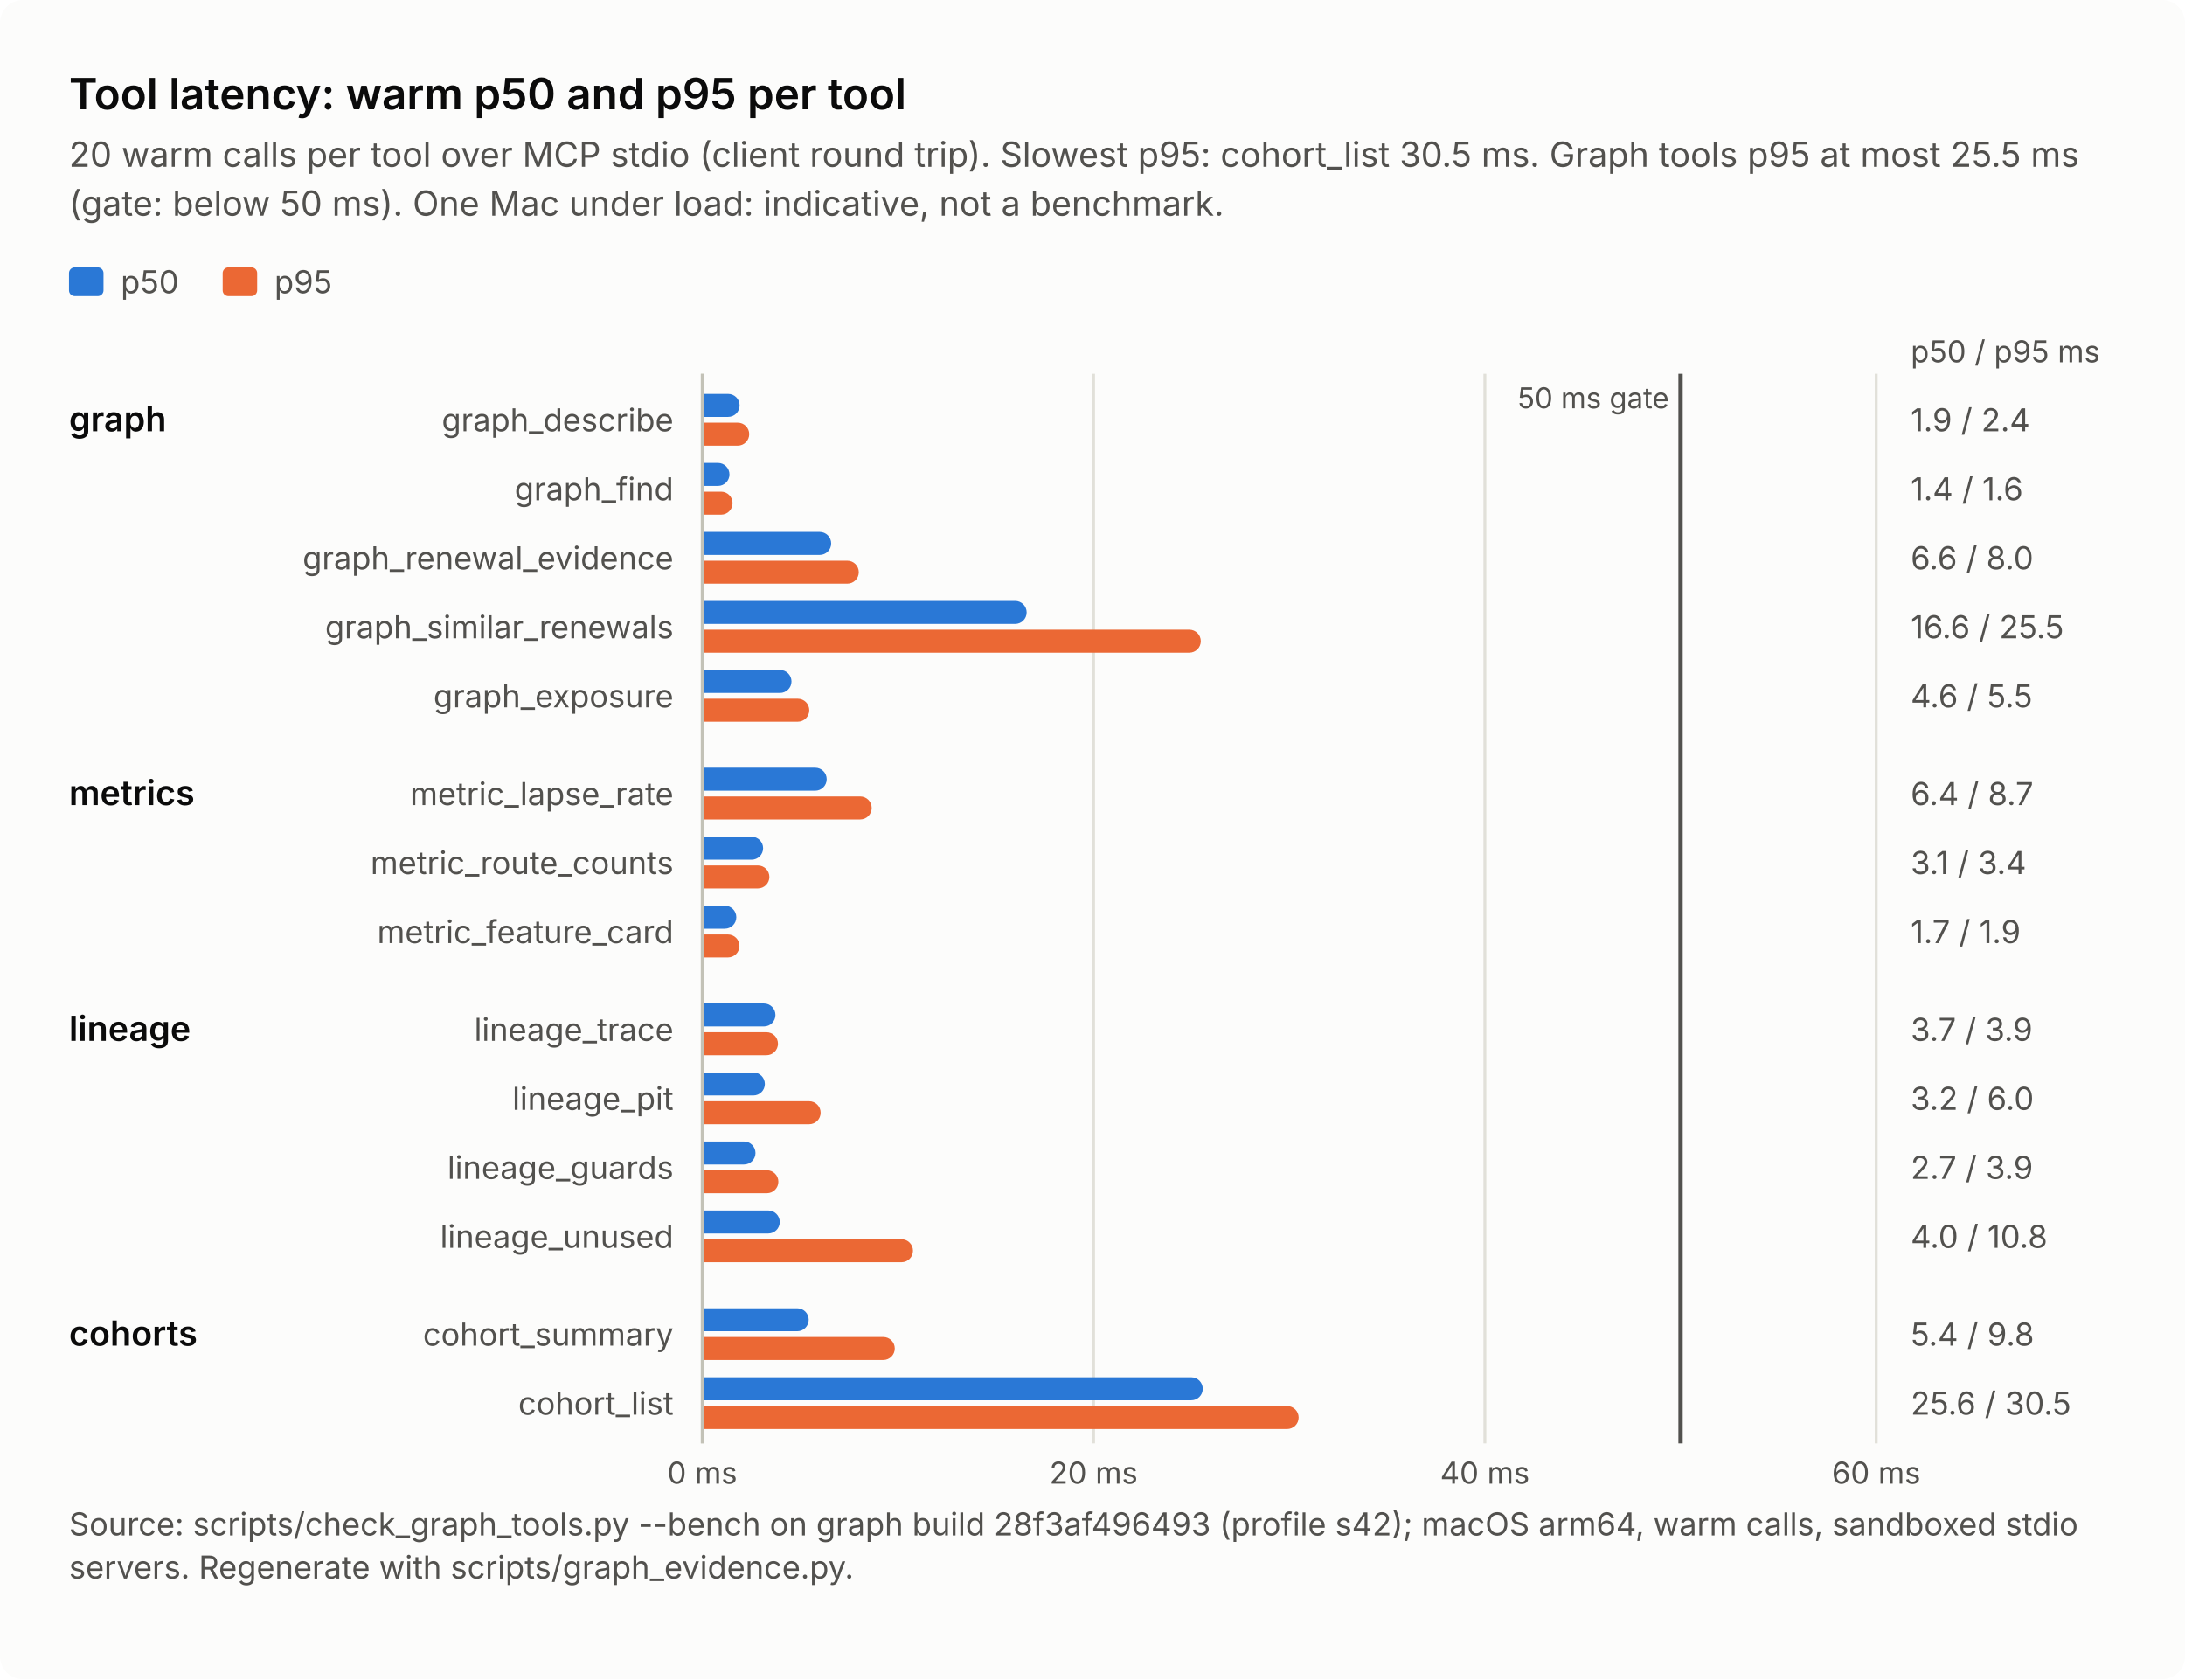
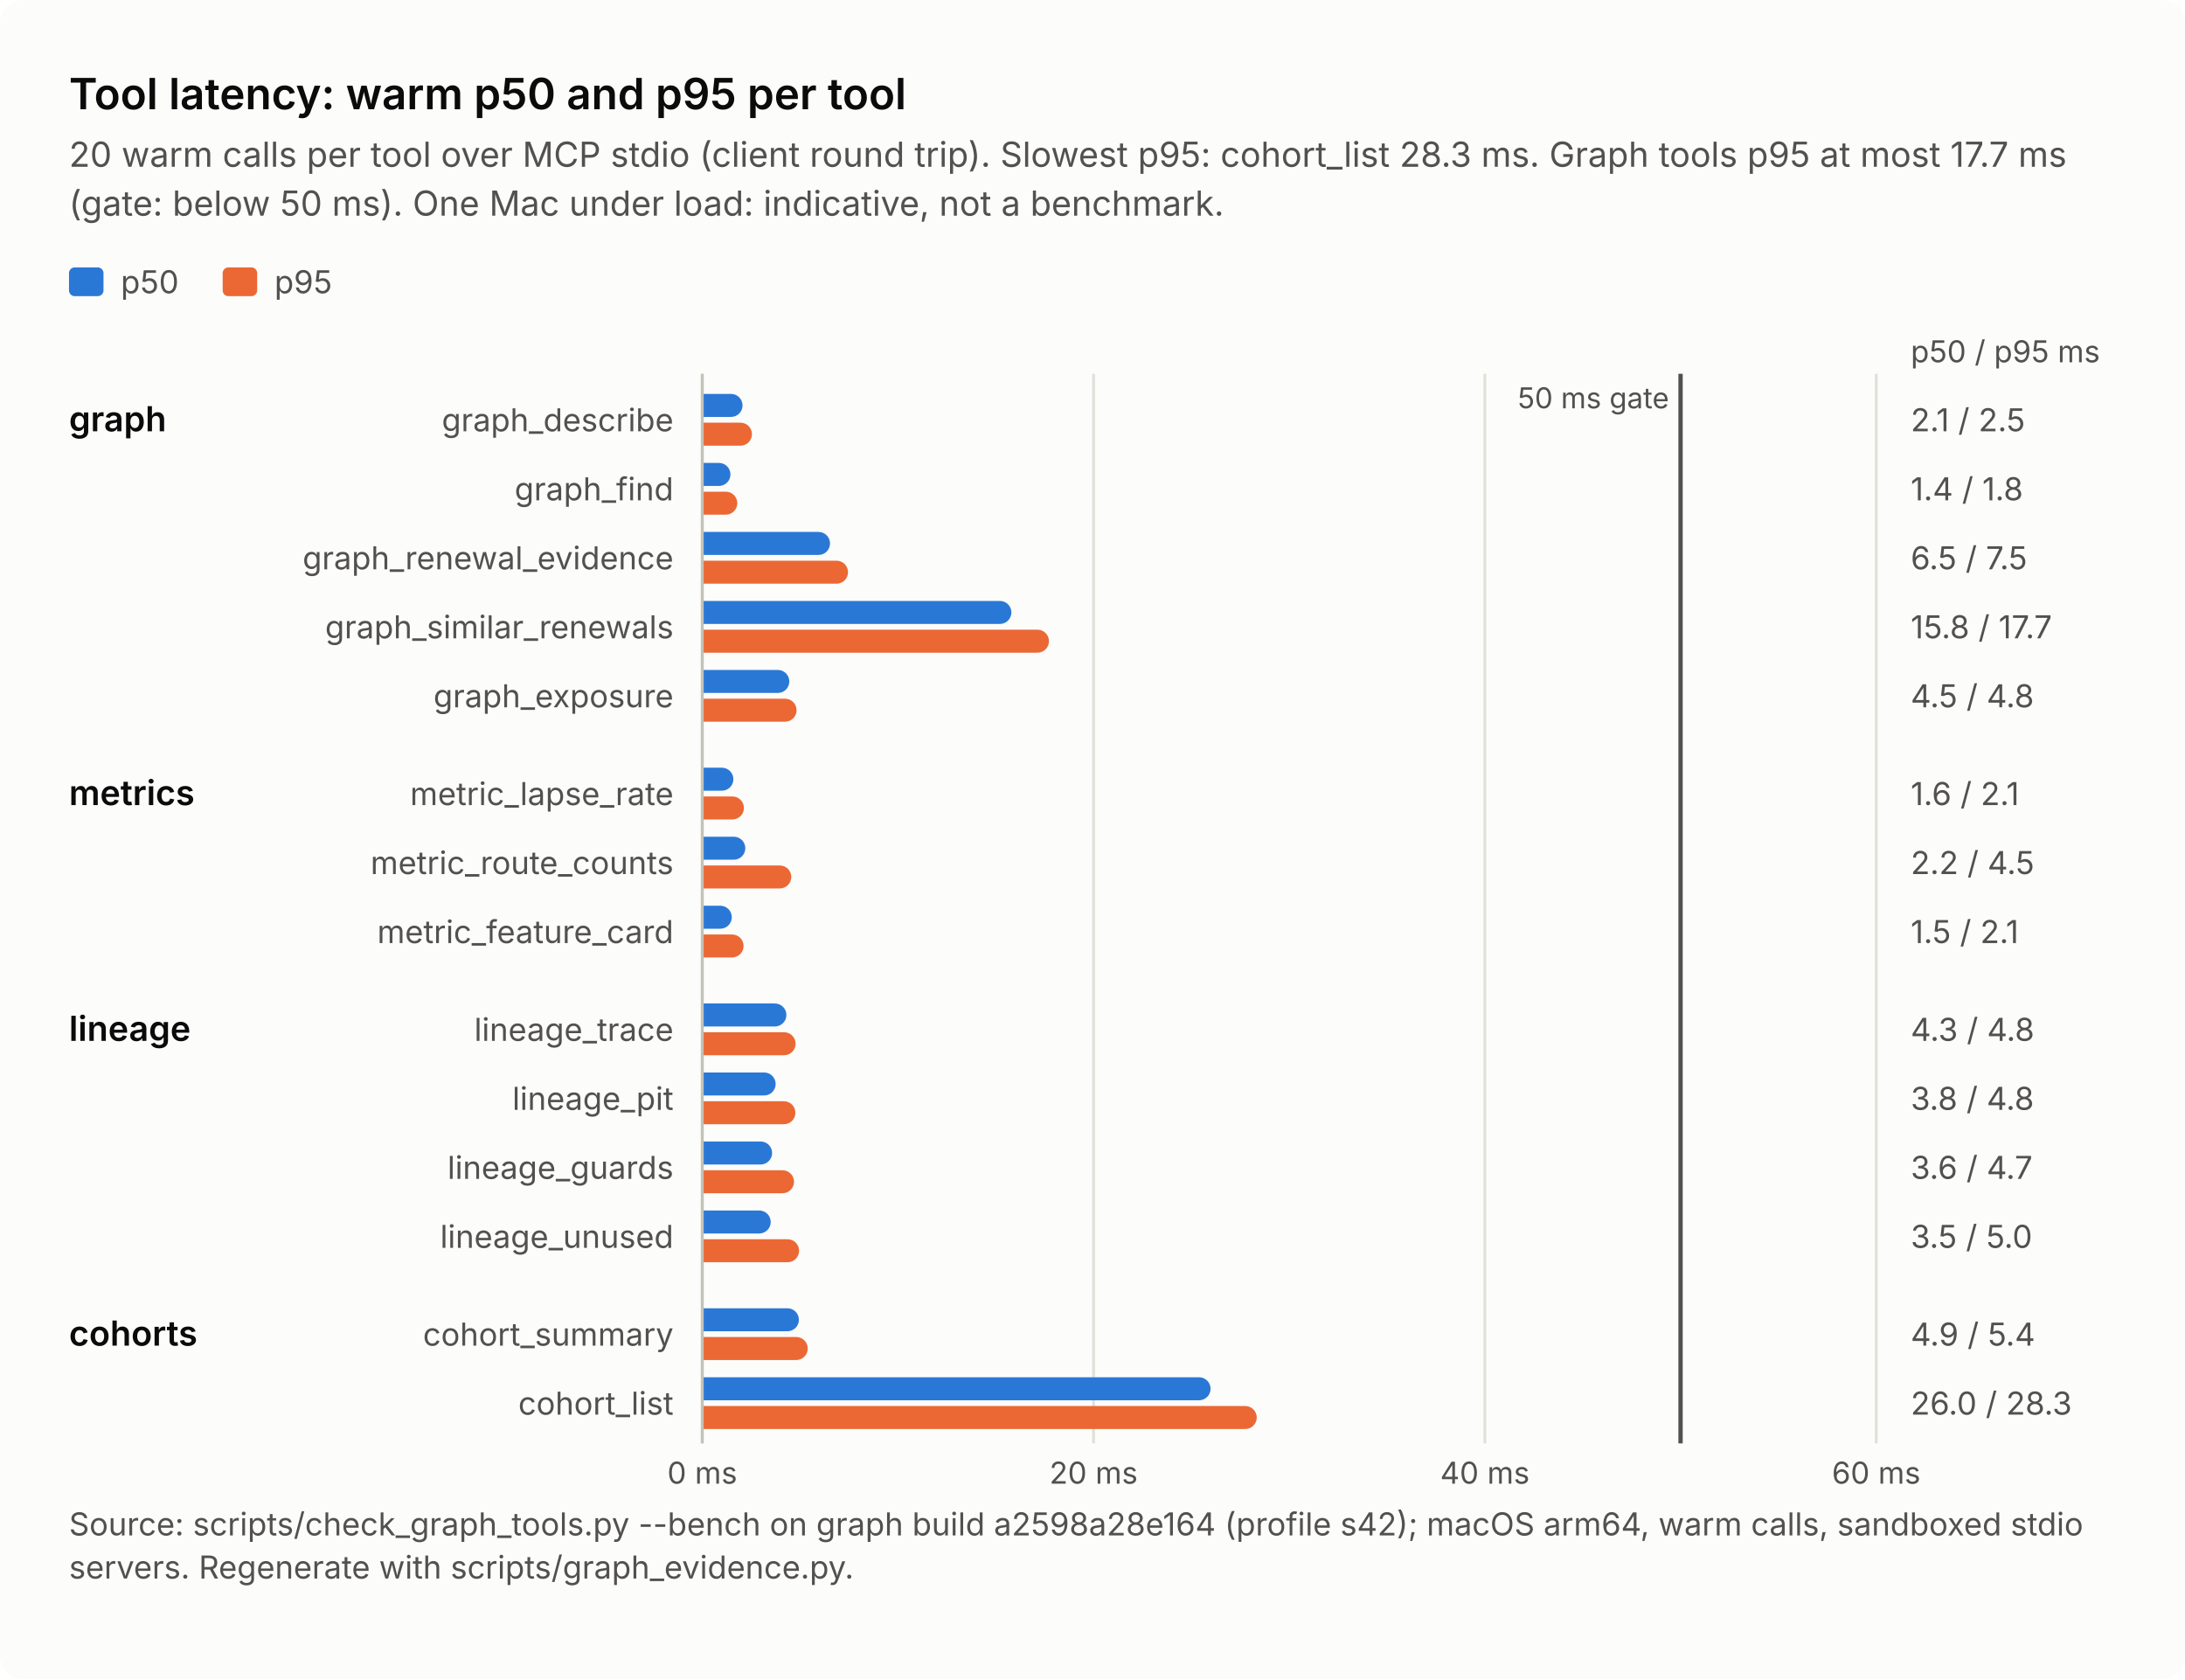
<svg xmlns="http://www.w3.org/2000/svg" width="760" height="584" viewBox="0 0 760 584" role="img" font-family="system-ui, -apple-system, 'Segoe UI', sans-serif">
  <rect width="760" height="584" rx="8" fill="#fcfcfb" />
  <text x="24" y="38" font-size="15" fill="#0b0b0b" font-weight="600">Tool latency: warm p50 and p95 per tool</text>
-   <text x="24" y="58" font-size="12" fill="#52514e">20 warm calls per tool over MCP stdio (client round trip). Slowest p95: cohort_list 30.5 ms. Graph tools p95 at most 25.5 ms</text>
+   <text x="24" y="58" font-size="12" fill="#52514e">20 warm calls per tool over MCP stdio (client round trip). Slowest p95: cohort_list 28.3 ms. Graph tools p95 at most 17.7 ms</text>
  <text x="24" y="75" font-size="12" fill="#52514e">(gate: below 50 ms). One Mac under load: indicative, not a benchmark.</text>
  <rect x="24" y="93" width="12" height="10" fill="#2a78d6" rx="2" />
  <text x="42" y="102" font-size="11" fill="#52514e">p50</text>
  <rect x="77.45" y="93" width="12" height="10" fill="#eb6834" rx="2" />
  <text x="95.45" y="102" font-size="11" fill="#52514e">p95</text>
  <text x="664.59" y="126" font-size="10.5" fill="#52514e">p50 / p95 ms</text>
  <line x1="244.27" y1="130" x2="244.27" y2="502" stroke="#e1e0d9" stroke-width="1" />
  <text x="244.27" y="516" font-size="10.5" fill="#52514e" text-anchor="middle" font-variant-numeric="tabular-nums">0 ms</text>
  <line x1="380.37" y1="130" x2="380.37" y2="502" stroke="#e1e0d9" stroke-width="1" />
  <text x="380.37" y="516" font-size="10.5" fill="#52514e" text-anchor="middle" font-variant-numeric="tabular-nums">20 ms</text>
  <line x1="516.48" y1="130" x2="516.48" y2="502" stroke="#e1e0d9" stroke-width="1" />
  <text x="516.48" y="516" font-size="10.5" fill="#52514e" text-anchor="middle" font-variant-numeric="tabular-nums">40 ms</text>
  <line x1="652.59" y1="130" x2="652.59" y2="502" stroke="#e1e0d9" stroke-width="1" />
  <text x="652.59" y="516" font-size="10.5" fill="#52514e" text-anchor="middle" font-variant-numeric="tabular-nums">60 ms</text>
  <line x1="584.54" y1="130" x2="584.54" y2="502" stroke="#52514e" stroke-width="1.5" />
  <text x="580.54" y="142" font-size="10" fill="#52514e" text-anchor="end">50 ms gate</text>
  <text x="24" y="150" font-size="12" fill="#0b0b0b" font-weight="600">graph</text>
  <text x="234.27" y="150" font-size="11" fill="#52514e" text-anchor="end">graph_describe</text>
  <g>
-     <path d="M244.27 137H253.26A4 4 0 0 1 257.26 141V141A4 4 0 0 1 253.26 145H244.27Z" fill="#2a78d6" />
+     <path d="M244.27 137H254.28A4 4 0 0 1 258.28 141V141A4 4 0 0 1 254.28 145H244.27Z" fill="#2a78d6" />
  </g>
  <g>
-     <path d="M244.27 147H256.6A4 4 0 0 1 260.6 151V151A4 4 0 0 1 256.6 155H244.27Z" fill="#eb6834" />
+     <path d="M244.27 147H257.55A4 4 0 0 1 261.55 151V151A4 4 0 0 1 257.55 155H244.27Z" fill="#eb6834" />
  </g>
-   <text x="664.59" y="150" font-size="11" fill="#52514e" font-variant-numeric="tabular-nums">1.9 / 2.4</text>
+   <text x="664.59" y="150" font-size="11" fill="#52514e" font-variant-numeric="tabular-nums">2.1 / 2.5</text>
  <text x="234.27" y="174" font-size="11" fill="#52514e" text-anchor="end">graph_find</text>
  <g>
-     <path d="M244.27 161H249.73A4 4 0 0 1 253.73 165V165A4 4 0 0 1 249.73 169H244.27Z" fill="#2a78d6" />
+     <path d="M244.27 161H250.07A4 4 0 0 1 254.07 165V165A4 4 0 0 1 250.07 169H244.27Z" fill="#2a78d6" />
  </g>
  <g>
-     <path d="M244.27 171H250.81A4 4 0 0 1 254.81 175V175A4 4 0 0 1 250.81 179H244.27Z" fill="#eb6834" />
+     <path d="M244.27 171H252.45A4 4 0 0 1 256.45 175V175A4 4 0 0 1 252.45 179H244.27Z" fill="#eb6834" />
  </g>
-   <text x="664.59" y="174" font-size="11" fill="#52514e" font-variant-numeric="tabular-nums">1.4 / 1.6</text>
+   <text x="664.59" y="174" font-size="11" fill="#52514e" font-variant-numeric="tabular-nums">1.4 / 1.8</text>
  <text x="234.27" y="198" font-size="11" fill="#52514e" text-anchor="end">graph_renewal_evidence</text>
  <g>
-     <path d="M244.27 185H285.11A4 4 0 0 1 289.11 189V189A4 4 0 0 1 285.11 193H244.27Z" fill="#2a78d6" />
+     <path d="M244.27 185H284.71A4 4 0 0 1 288.71 189V189A4 4 0 0 1 284.71 193H244.27Z" fill="#2a78d6" />
  </g>
  <g>
-     <path d="M244.27 195H294.71A4 4 0 0 1 298.71 199V199A4 4 0 0 1 294.71 203H244.27Z" fill="#eb6834" />
+     <path d="M244.27 195H290.97A4 4 0 0 1 294.97 199V199A4 4 0 0 1 290.97 203H244.27Z" fill="#eb6834" />
  </g>
-   <text x="664.59" y="198" font-size="11" fill="#52514e" font-variant-numeric="tabular-nums">6.6 / 8.0</text>
+   <text x="664.59" y="198" font-size="11" fill="#52514e" font-variant-numeric="tabular-nums">6.5 / 7.5</text>
  <text x="234.27" y="222" font-size="11" fill="#52514e" text-anchor="end">graph_similar_renewals</text>
  <g>
-     <path d="M244.27 209H353.1A4 4 0 0 1 357.1 213V213A4 4 0 0 1 353.1 217H244.27Z" fill="#2a78d6" />
+     <path d="M244.27 209H347.79A4 4 0 0 1 351.79 213V213A4 4 0 0 1 347.79 217H244.27Z" fill="#2a78d6" />
  </g>
  <g>
-     <path d="M244.27 219H413.67A4 4 0 0 1 417.67 223V223A4 4 0 0 1 413.67 227H244.27Z" fill="#eb6834" />
+     <path d="M244.27 219H360.86A4 4 0 0 1 364.86 223V223A4 4 0 0 1 360.86 227H244.27Z" fill="#eb6834" />
  </g>
-   <text x="664.59" y="222" font-size="11" fill="#52514e" font-variant-numeric="tabular-nums">16.6 / 25.5</text>
+   <text x="664.59" y="222" font-size="11" fill="#52514e" font-variant-numeric="tabular-nums">15.8 / 17.7</text>
  <text x="234.27" y="246" font-size="11" fill="#52514e" text-anchor="end">graph_exposure</text>
  <g>
-     <path d="M244.27 233H271.3A4 4 0 0 1 275.3 237V237A4 4 0 0 1 271.3 241H244.27Z" fill="#2a78d6" />
+     <path d="M244.27 233H270.55A4 4 0 0 1 274.55 237V237A4 4 0 0 1 270.55 241H244.27Z" fill="#2a78d6" />
  </g>
  <g>
-     <path d="M244.27 243H277.49A4 4 0 0 1 281.49 247V247A4 4 0 0 1 277.49 251H244.27Z" fill="#eb6834" />
+     <path d="M244.27 243H273.07A4 4 0 0 1 277.07 247V247A4 4 0 0 1 273.07 251H244.27Z" fill="#eb6834" />
  </g>
-   <text x="664.59" y="246" font-size="11" fill="#52514e" font-variant-numeric="tabular-nums">4.6 / 5.5</text>
+   <text x="664.59" y="246" font-size="11" fill="#52514e" font-variant-numeric="tabular-nums">4.5 / 4.8</text>
  <text x="24" y="280" font-size="12" fill="#0b0b0b" font-weight="600">metrics</text>
  <text x="234.27" y="280" font-size="11" fill="#52514e" text-anchor="end">metric_lapse_rate</text>
  <g>
-     <path d="M244.27 267H283.55A4 4 0 0 1 287.55 271V271A4 4 0 0 1 283.55 275H244.27Z" fill="#2a78d6" />
+     <path d="M244.27 267H251.09A4 4 0 0 1 255.09 271V271A4 4 0 0 1 251.09 275H244.27Z" fill="#2a78d6" />
  </g>
  <g>
-     <path d="M244.27 277H299.2A4 4 0 0 1 303.2 281V281A4 4 0 0 1 299.2 285H244.27Z" fill="#eb6834" />
+     <path d="M244.27 277H254.76A4 4 0 0 1 258.76 281V281A4 4 0 0 1 254.76 285H244.27Z" fill="#eb6834" />
  </g>
-   <text x="664.59" y="280" font-size="11" fill="#52514e" font-variant-numeric="tabular-nums">6.4 / 8.7</text>
+   <text x="664.59" y="280" font-size="11" fill="#52514e" font-variant-numeric="tabular-nums">1.6 / 2.1</text>
  <text x="234.27" y="304" font-size="11" fill="#52514e" text-anchor="end">metric_route_counts</text>
  <g>
-     <path d="M244.27 291H261.43A4 4 0 0 1 265.43 295V295A4 4 0 0 1 261.43 299H244.27Z" fill="#2a78d6" />
+     <path d="M244.27 291H255.24A4 4 0 0 1 259.24 295V295A4 4 0 0 1 255.24 299H244.27Z" fill="#2a78d6" />
  </g>
  <g>
-     <path d="M244.27 301H263.61A4 4 0 0 1 267.61 305V305A4 4 0 0 1 263.61 309H244.27Z" fill="#eb6834" />
+     <path d="M244.27 301H271.23A4 4 0 0 1 275.23 305V305A4 4 0 0 1 271.23 309H244.27Z" fill="#eb6834" />
  </g>
-   <text x="664.59" y="304" font-size="11" fill="#52514e" font-variant-numeric="tabular-nums">3.1 / 3.4</text>
+   <text x="664.59" y="304" font-size="11" fill="#52514e" font-variant-numeric="tabular-nums">2.2 / 4.5</text>
  <text x="234.27" y="328" font-size="11" fill="#52514e" text-anchor="end">metric_feature_card</text>
  <g>
-     <path d="M244.27 315H252.11A4 4 0 0 1 256.11 319V319A4 4 0 0 1 252.11 323H244.27Z" fill="#2a78d6" />
+     <path d="M244.27 315H250.54A4 4 0 0 1 254.54 319V319A4 4 0 0 1 250.54 323H244.27Z" fill="#2a78d6" />
  </g>
  <g>
-     <path d="M244.27 325H253.2A4 4 0 0 1 257.2 329V329A4 4 0 0 1 253.2 333H244.27Z" fill="#eb6834" />
+     <path d="M244.27 325H254.63A4 4 0 0 1 258.63 329V329A4 4 0 0 1 254.63 333H244.27Z" fill="#eb6834" />
  </g>
-   <text x="664.59" y="328" font-size="11" fill="#52514e" font-variant-numeric="tabular-nums">1.7 / 1.9</text>
+   <text x="664.59" y="328" font-size="11" fill="#52514e" font-variant-numeric="tabular-nums">1.5 / 2.1</text>
  <text x="24" y="362" font-size="12" fill="#0b0b0b" font-weight="600">lineage</text>
  <text x="234.27" y="362" font-size="11" fill="#52514e" text-anchor="end">lineage_trace</text>
  <g>
-     <path d="M244.27 349H265.72A4 4 0 0 1 269.72 353V353A4 4 0 0 1 265.72 357H244.27Z" fill="#2a78d6" />
+     <path d="M244.27 349H269.53A4 4 0 0 1 273.53 353V353A4 4 0 0 1 269.53 357H244.27Z" fill="#2a78d6" />
  </g>
  <g>
-     <path d="M244.27 359H266.6A4 4 0 0 1 270.6 363V363A4 4 0 0 1 266.6 367H244.27Z" fill="#eb6834" />
+     <path d="M244.27 359H272.73A4 4 0 0 1 276.73 363V363A4 4 0 0 1 272.73 367H244.27Z" fill="#eb6834" />
  </g>
-   <text x="664.59" y="362" font-size="11" fill="#52514e" font-variant-numeric="tabular-nums">3.7 / 3.9</text>
+   <text x="664.59" y="362" font-size="11" fill="#52514e" font-variant-numeric="tabular-nums">4.3 / 4.8</text>
  <text x="234.27" y="386" font-size="11" fill="#52514e" text-anchor="end">lineage_pit</text>
  <g>
-     <path d="M244.27 373H262.04A4 4 0 0 1 266.04 377V377A4 4 0 0 1 262.04 381H244.27Z" fill="#2a78d6" />
+     <path d="M244.27 373H265.79A4 4 0 0 1 269.79 377V377A4 4 0 0 1 265.79 381H244.27Z" fill="#2a78d6" />
  </g>
  <g>
-     <path d="M244.27 383H281.44A4 4 0 0 1 285.44 387V387A4 4 0 0 1 281.44 391H244.27Z" fill="#eb6834" />
+     <path d="M244.27 383H272.66A4 4 0 0 1 276.66 387V387A4 4 0 0 1 272.66 391H244.27Z" fill="#eb6834" />
  </g>
-   <text x="664.59" y="386" font-size="11" fill="#52514e" font-variant-numeric="tabular-nums">3.2 / 6.0</text>
+   <text x="664.59" y="386" font-size="11" fill="#52514e" font-variant-numeric="tabular-nums">3.8 / 4.8</text>
  <text x="234.27" y="410" font-size="11" fill="#52514e" text-anchor="end">lineage_guards</text>
  <g>
-     <path d="M244.27 397H258.78A4 4 0 0 1 262.78 401V401A4 4 0 0 1 258.78 405H244.27Z" fill="#2a78d6" />
+     <path d="M244.27 397H264.56A4 4 0 0 1 268.56 401V401A4 4 0 0 1 264.56 405H244.27Z" fill="#2a78d6" />
  </g>
  <g>
-     <path d="M244.27 407H266.74A4 4 0 0 1 270.74 411V411A4 4 0 0 1 266.74 415H244.27Z" fill="#eb6834" />
+     <path d="M244.27 407H272.18A4 4 0 0 1 276.18 411V411A4 4 0 0 1 272.18 415H244.27Z" fill="#eb6834" />
  </g>
-   <text x="664.59" y="410" font-size="11" fill="#52514e" font-variant-numeric="tabular-nums">2.7 / 3.9</text>
+   <text x="664.59" y="410" font-size="11" fill="#52514e" font-variant-numeric="tabular-nums">3.6 / 4.7</text>
  <text x="234.27" y="434" font-size="11" fill="#52514e" text-anchor="end">lineage_unused</text>
  <g>
-     <path d="M244.27 421H267.22A4 4 0 0 1 271.22 425V425A4 4 0 0 1 267.22 429H244.27Z" fill="#2a78d6" />
+     <path d="M244.27 421H264.08A4 4 0 0 1 268.08 425V425A4 4 0 0 1 264.08 429H244.27Z" fill="#2a78d6" />
  </g>
  <g>
-     <path d="M244.27 431H313.56A4 4 0 0 1 317.56 435V435A4 4 0 0 1 313.56 439H244.27Z" fill="#eb6834" />
+     <path d="M244.27 431H273.95A4 4 0 0 1 277.95 435V435A4 4 0 0 1 273.95 439H244.27Z" fill="#eb6834" />
  </g>
-   <text x="664.59" y="434" font-size="11" fill="#52514e" font-variant-numeric="tabular-nums">4.0 / 10.8</text>
+   <text x="664.59" y="434" font-size="11" fill="#52514e" font-variant-numeric="tabular-nums">3.5 / 5.0</text>
  <text x="24" y="468" font-size="12" fill="#0b0b0b" font-weight="600">cohorts</text>
  <text x="234.27" y="468" font-size="11" fill="#52514e" text-anchor="end">cohort_summary</text>
  <g>
-     <path d="M244.27 455H277.29A4 4 0 0 1 281.29 459V459A4 4 0 0 1 277.29 463H244.27Z" fill="#2a78d6" />
+     <path d="M244.27 455H273.88A4 4 0 0 1 277.88 459V459A4 4 0 0 1 273.88 463H244.27Z" fill="#2a78d6" />
  </g>
  <g>
-     <path d="M244.27 465H307.23A4 4 0 0 1 311.23 469V469A4 4 0 0 1 307.23 473H244.27Z" fill="#eb6834" />
+     <path d="M244.27 465H276.95A4 4 0 0 1 280.95 469V469A4 4 0 0 1 276.95 473H244.27Z" fill="#eb6834" />
  </g>
-   <text x="664.59" y="468" font-size="11" fill="#52514e" font-variant-numeric="tabular-nums">5.4 / 9.8</text>
+   <text x="664.59" y="468" font-size="11" fill="#52514e" font-variant-numeric="tabular-nums">4.9 / 5.4</text>
  <text x="234.27" y="492" font-size="11" fill="#52514e" text-anchor="end">cohort_list</text>
  <g>
-     <path d="M244.27 479H414.35A4 4 0 0 1 418.35 483V483A4 4 0 0 1 414.35 487H244.27Z" fill="#2a78d6" />
+     <path d="M244.27 479H417.07A4 4 0 0 1 421.07 483V483A4 4 0 0 1 417.07 487H244.27Z" fill="#2a78d6" />
  </g>
  <g>
-     <path d="M244.27 489H447.7A4 4 0 0 1 451.7 493V493A4 4 0 0 1 447.7 497H244.27Z" fill="#eb6834" />
+     <path d="M244.27 489H433.13A4 4 0 0 1 437.13 493V493A4 4 0 0 1 433.13 497H244.27Z" fill="#eb6834" />
  </g>
-   <text x="664.59" y="492" font-size="11" fill="#52514e" font-variant-numeric="tabular-nums">25.6 / 30.5</text>
+   <text x="664.59" y="492" font-size="11" fill="#52514e" font-variant-numeric="tabular-nums">26.0 / 28.3</text>
  <line x1="244.27" y1="130" x2="244.27" y2="502" stroke="#c3c2b7" stroke-width="1" />
-   <text x="24" y="534" font-size="11" fill="#52514e">Source: scripts/check_graph_tools.py --bench on graph build 28f3af496493 (profile s42); macOS arm64, warm calls, sandboxed stdio</text>
+   <text x="24" y="534" font-size="11" fill="#52514e">Source: scripts/check_graph_tools.py --bench on graph build a2598a28e164 (profile s42); macOS arm64, warm calls, sandboxed stdio</text>
  <text x="24" y="549" font-size="11" fill="#52514e">servers. Regenerate with scripts/graph_evidence.py.</text>
</svg>
